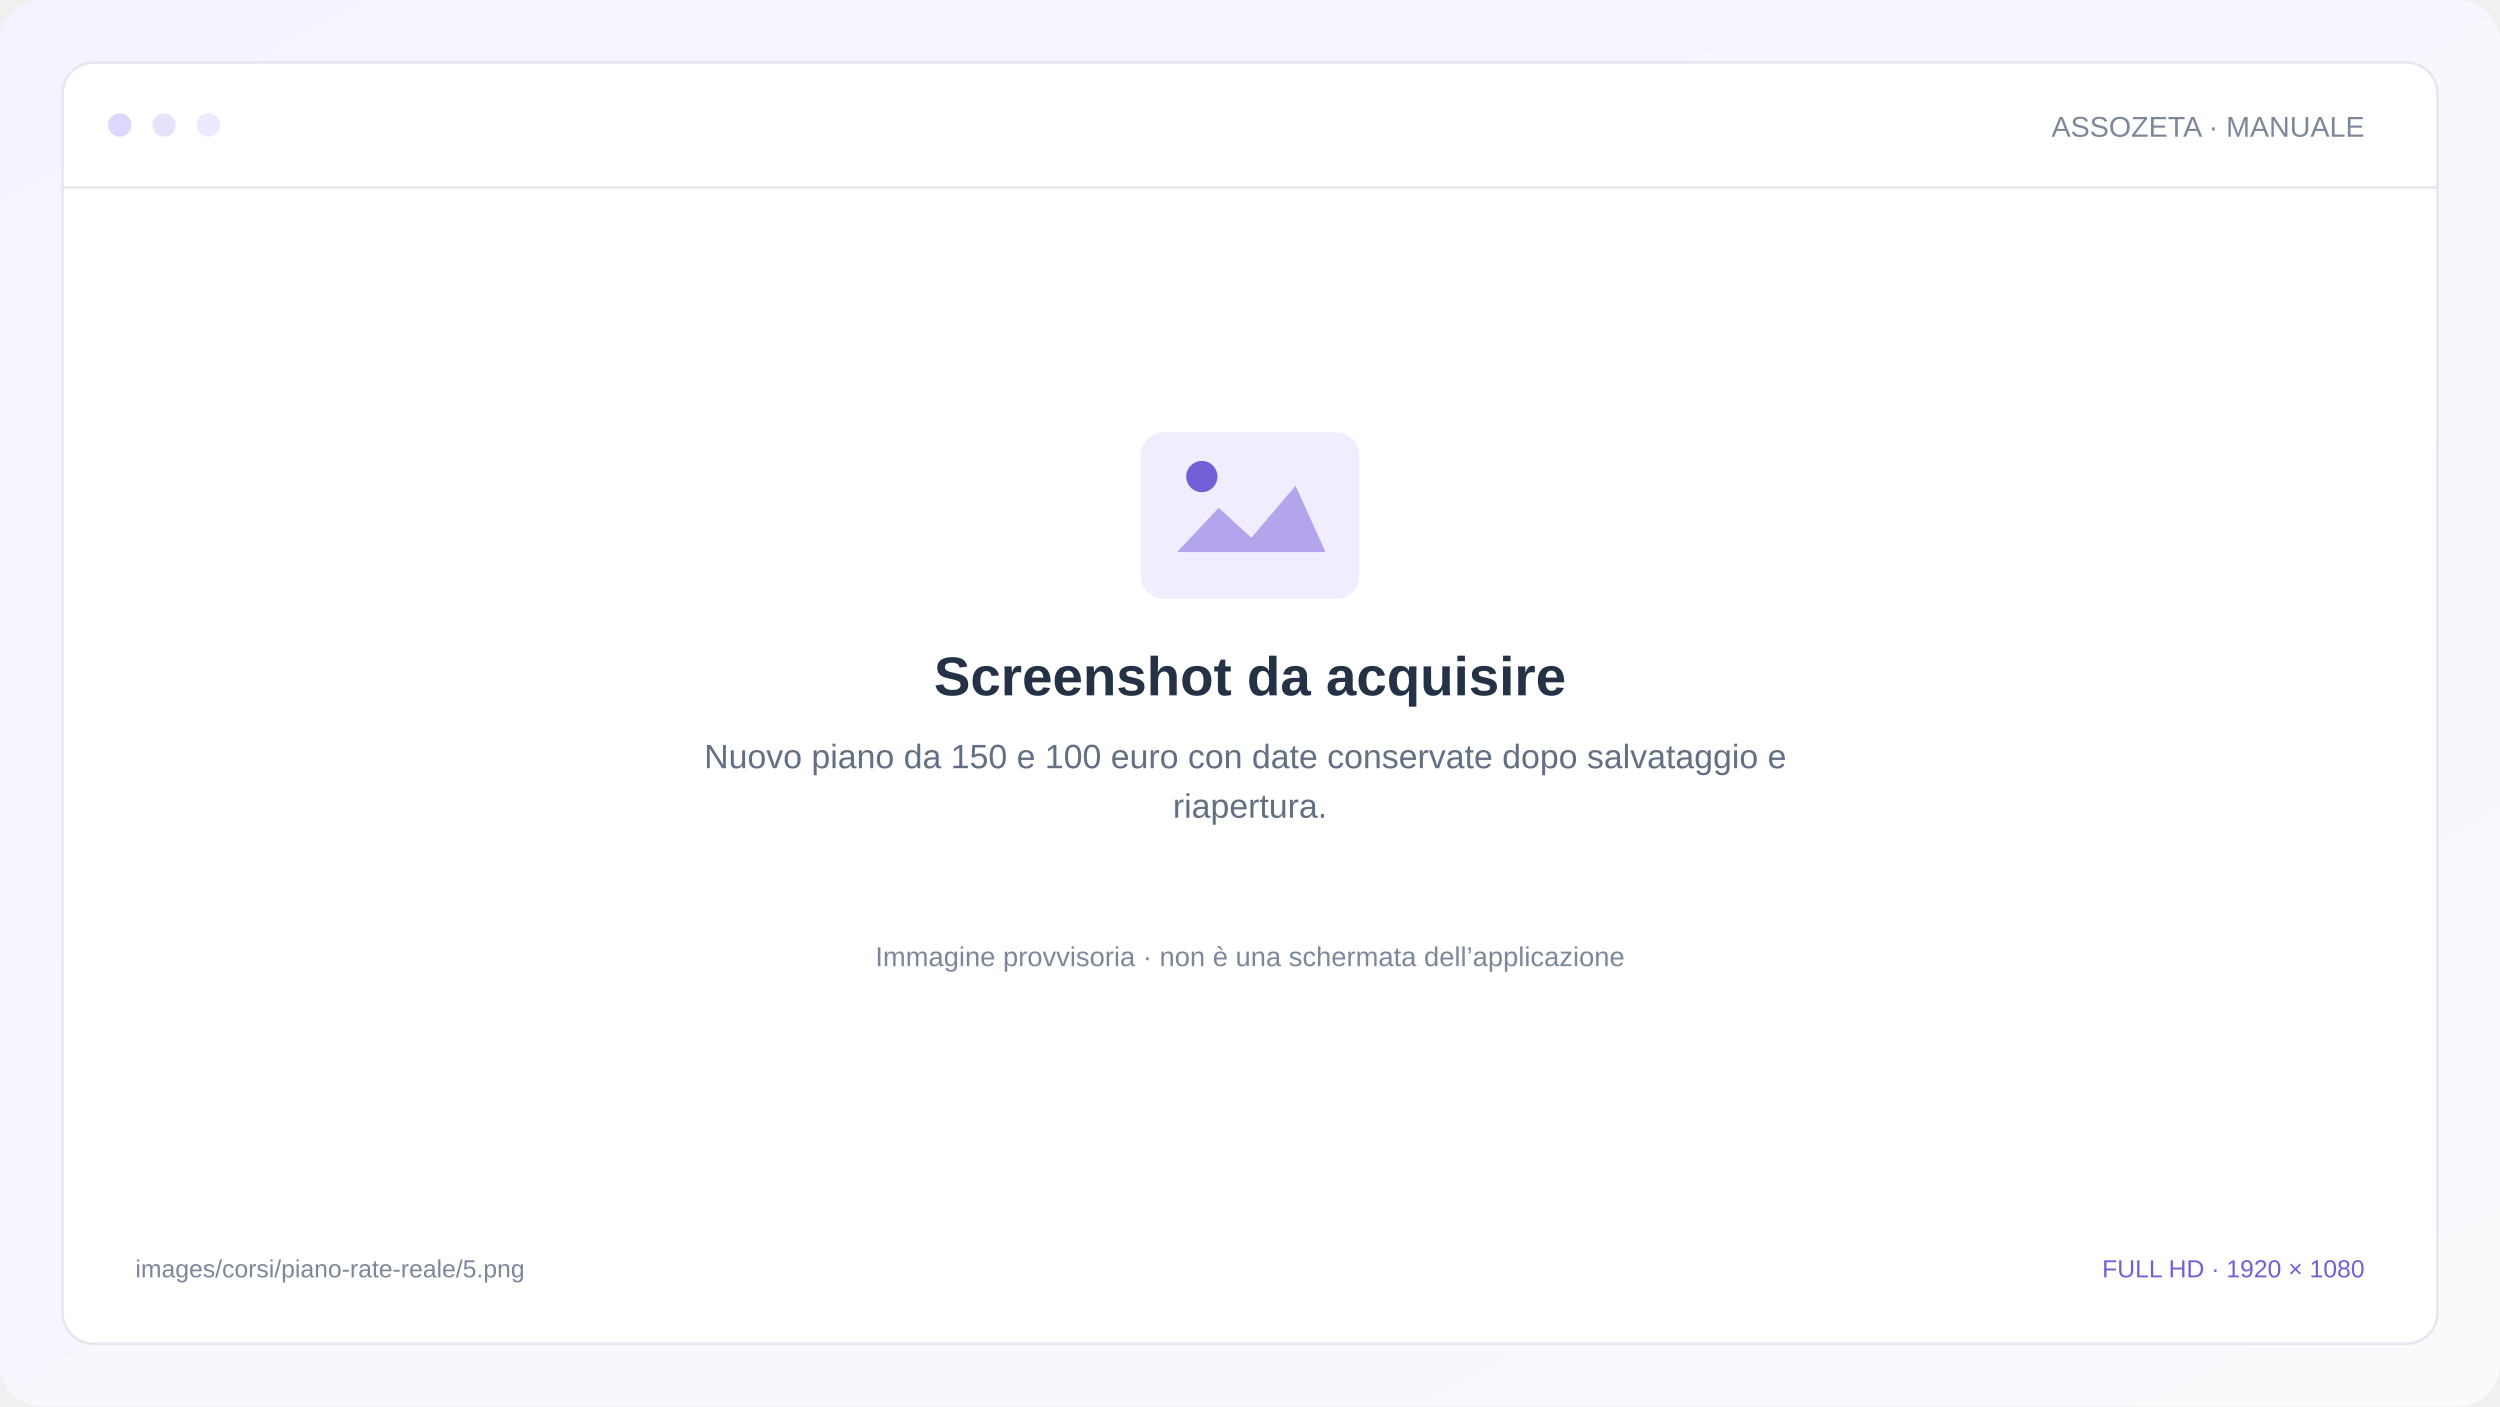
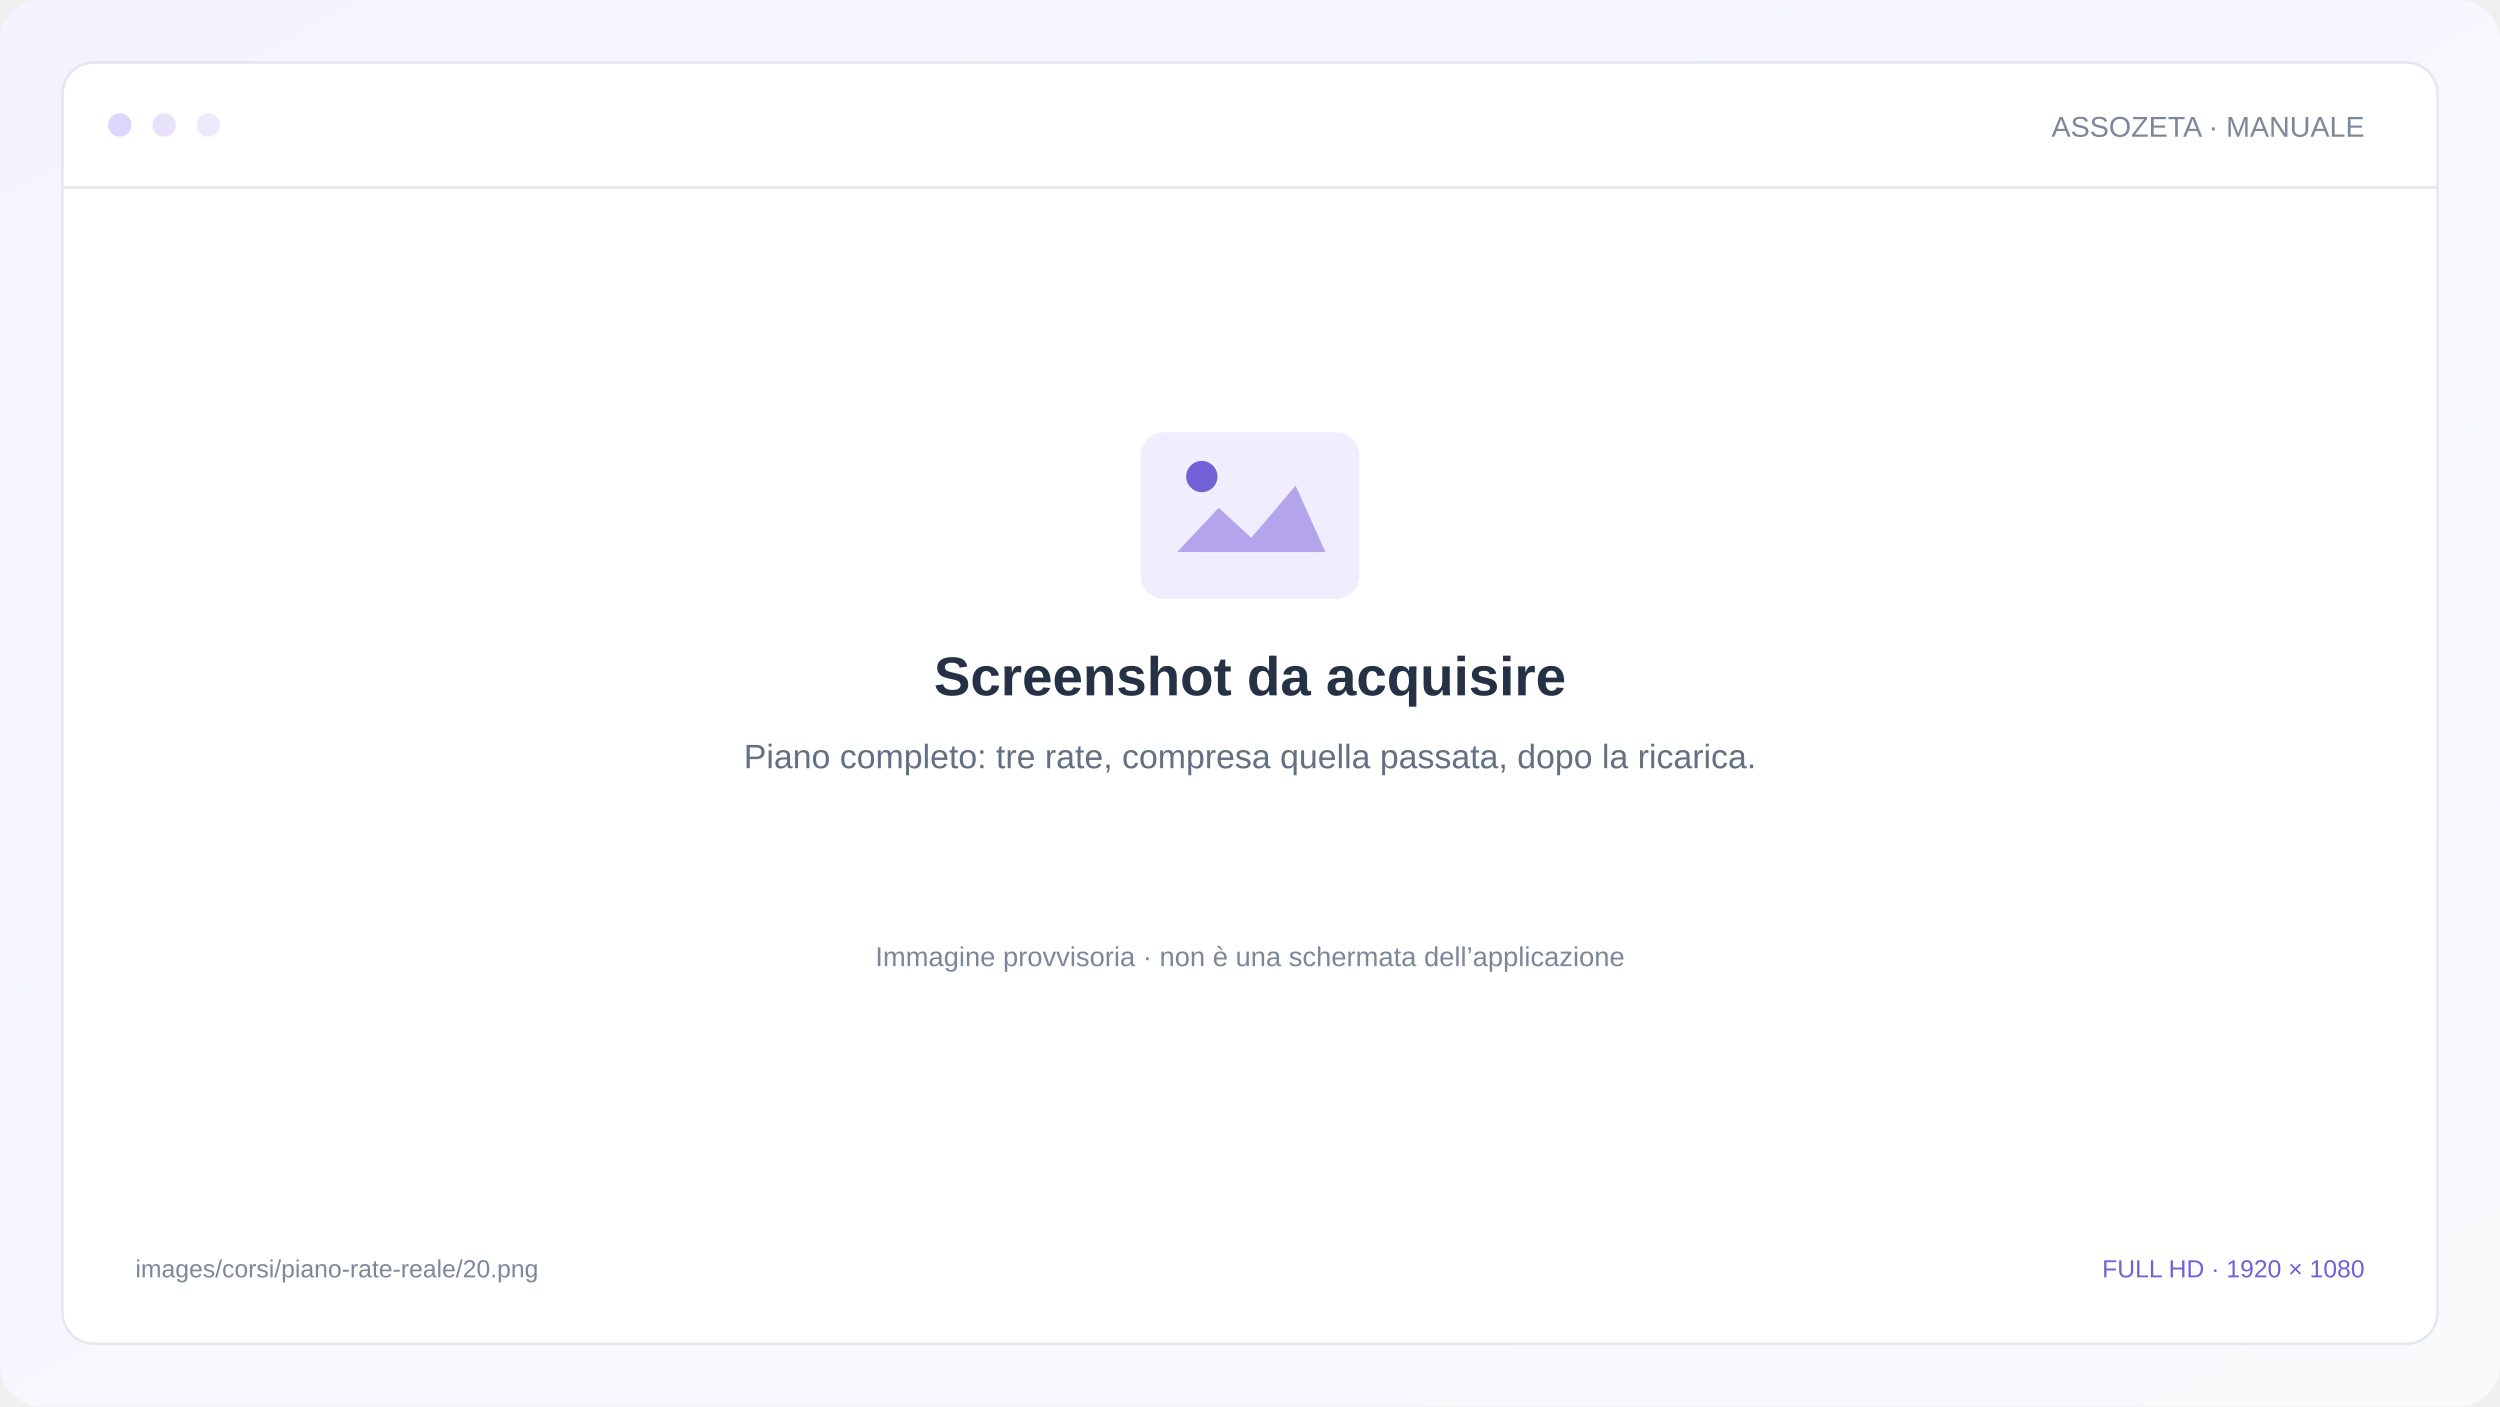
<svg xmlns="http://www.w3.org/2000/svg" width="1920" height="1080" viewBox="0 0 1920 1080" data-assozeta-manuale-placeholder="true" role="img" aria-labelledby="title description">
  <defs>
    <linearGradient id="surface" x2="1" y2="1">
      <stop stop-color="#f5f3ff" />
      <stop offset="1" stop-color="#f8fafc" />
    </linearGradient>
  </defs>
  <rect width="1920" height="1080" rx="32" fill="url(#surface)" />
  <rect x="48" y="48" width="1824" height="984" rx="24" fill="#fff" stroke="#e5e7ef" stroke-width="2" />
  <path d="M48 144H1872" stroke="#e5e7ef" stroke-width="2" />
  <circle cx="92" cy="96" r="9" fill="#ddd6fe" />
  <circle cx="126" cy="96" r="9" fill="#e8e3fa" />
  <circle cx="160" cy="96" r="9" fill="#ede9fe" />
  <text x="1816" y="105" text-anchor="end" font-family="Arial, sans-serif" font-size="22" fill="#7c879a">ASSOZETA · MANUALE</text>
  <rect x="876" y="332" width="168" height="128" rx="18" fill="#f0edff" />
  <path d="M904 424l32-34 25 23 34-40 23 51H904z" fill="#b4a4ec" />
  <circle cx="923" cy="366" r="12" fill="#7160d6" />
  <text x="960" y="534" text-anchor="middle" font-family="Arial, sans-serif" font-size="42" font-weight="700" fill="#253145">Screenshot da acquisire</text>
  <text x="960" y="590" text-anchor="middle" font-family="Arial, sans-serif" font-size="26" fill="#637083">
-     <tspan x="960" dy="0">Nuovo piano da 150 e 100 euro con date conservate dopo salvataggio e</tspan>
-     <tspan x="960" dy="38">riapertura.</tspan>
+     <tspan x="960" dy="0">Piano completo: tre rate, compresa quella passata, dopo la ricarica.</tspan>
  </text>
  <text x="960" y="742" text-anchor="middle" font-family="Arial, sans-serif" font-size="21" fill="#7c879a">Immagine provvisoria · non è una schermata dell’applicazione</text>
-   <text x="104" y="981" font-family="Arial, sans-serif" font-size="19" fill="#7c879a">images/corsi/piano-rate-reale/5.png</text>
+   <text x="104" y="981" font-family="Arial, sans-serif" font-size="19" fill="#7c879a">images/corsi/piano-rate-reale/20.png</text>
  <text x="1816" y="981" text-anchor="end" font-family="Arial, sans-serif" font-size="19" fill="#7160d6">FULL HD · 1920 × 1080</text>
</svg>
